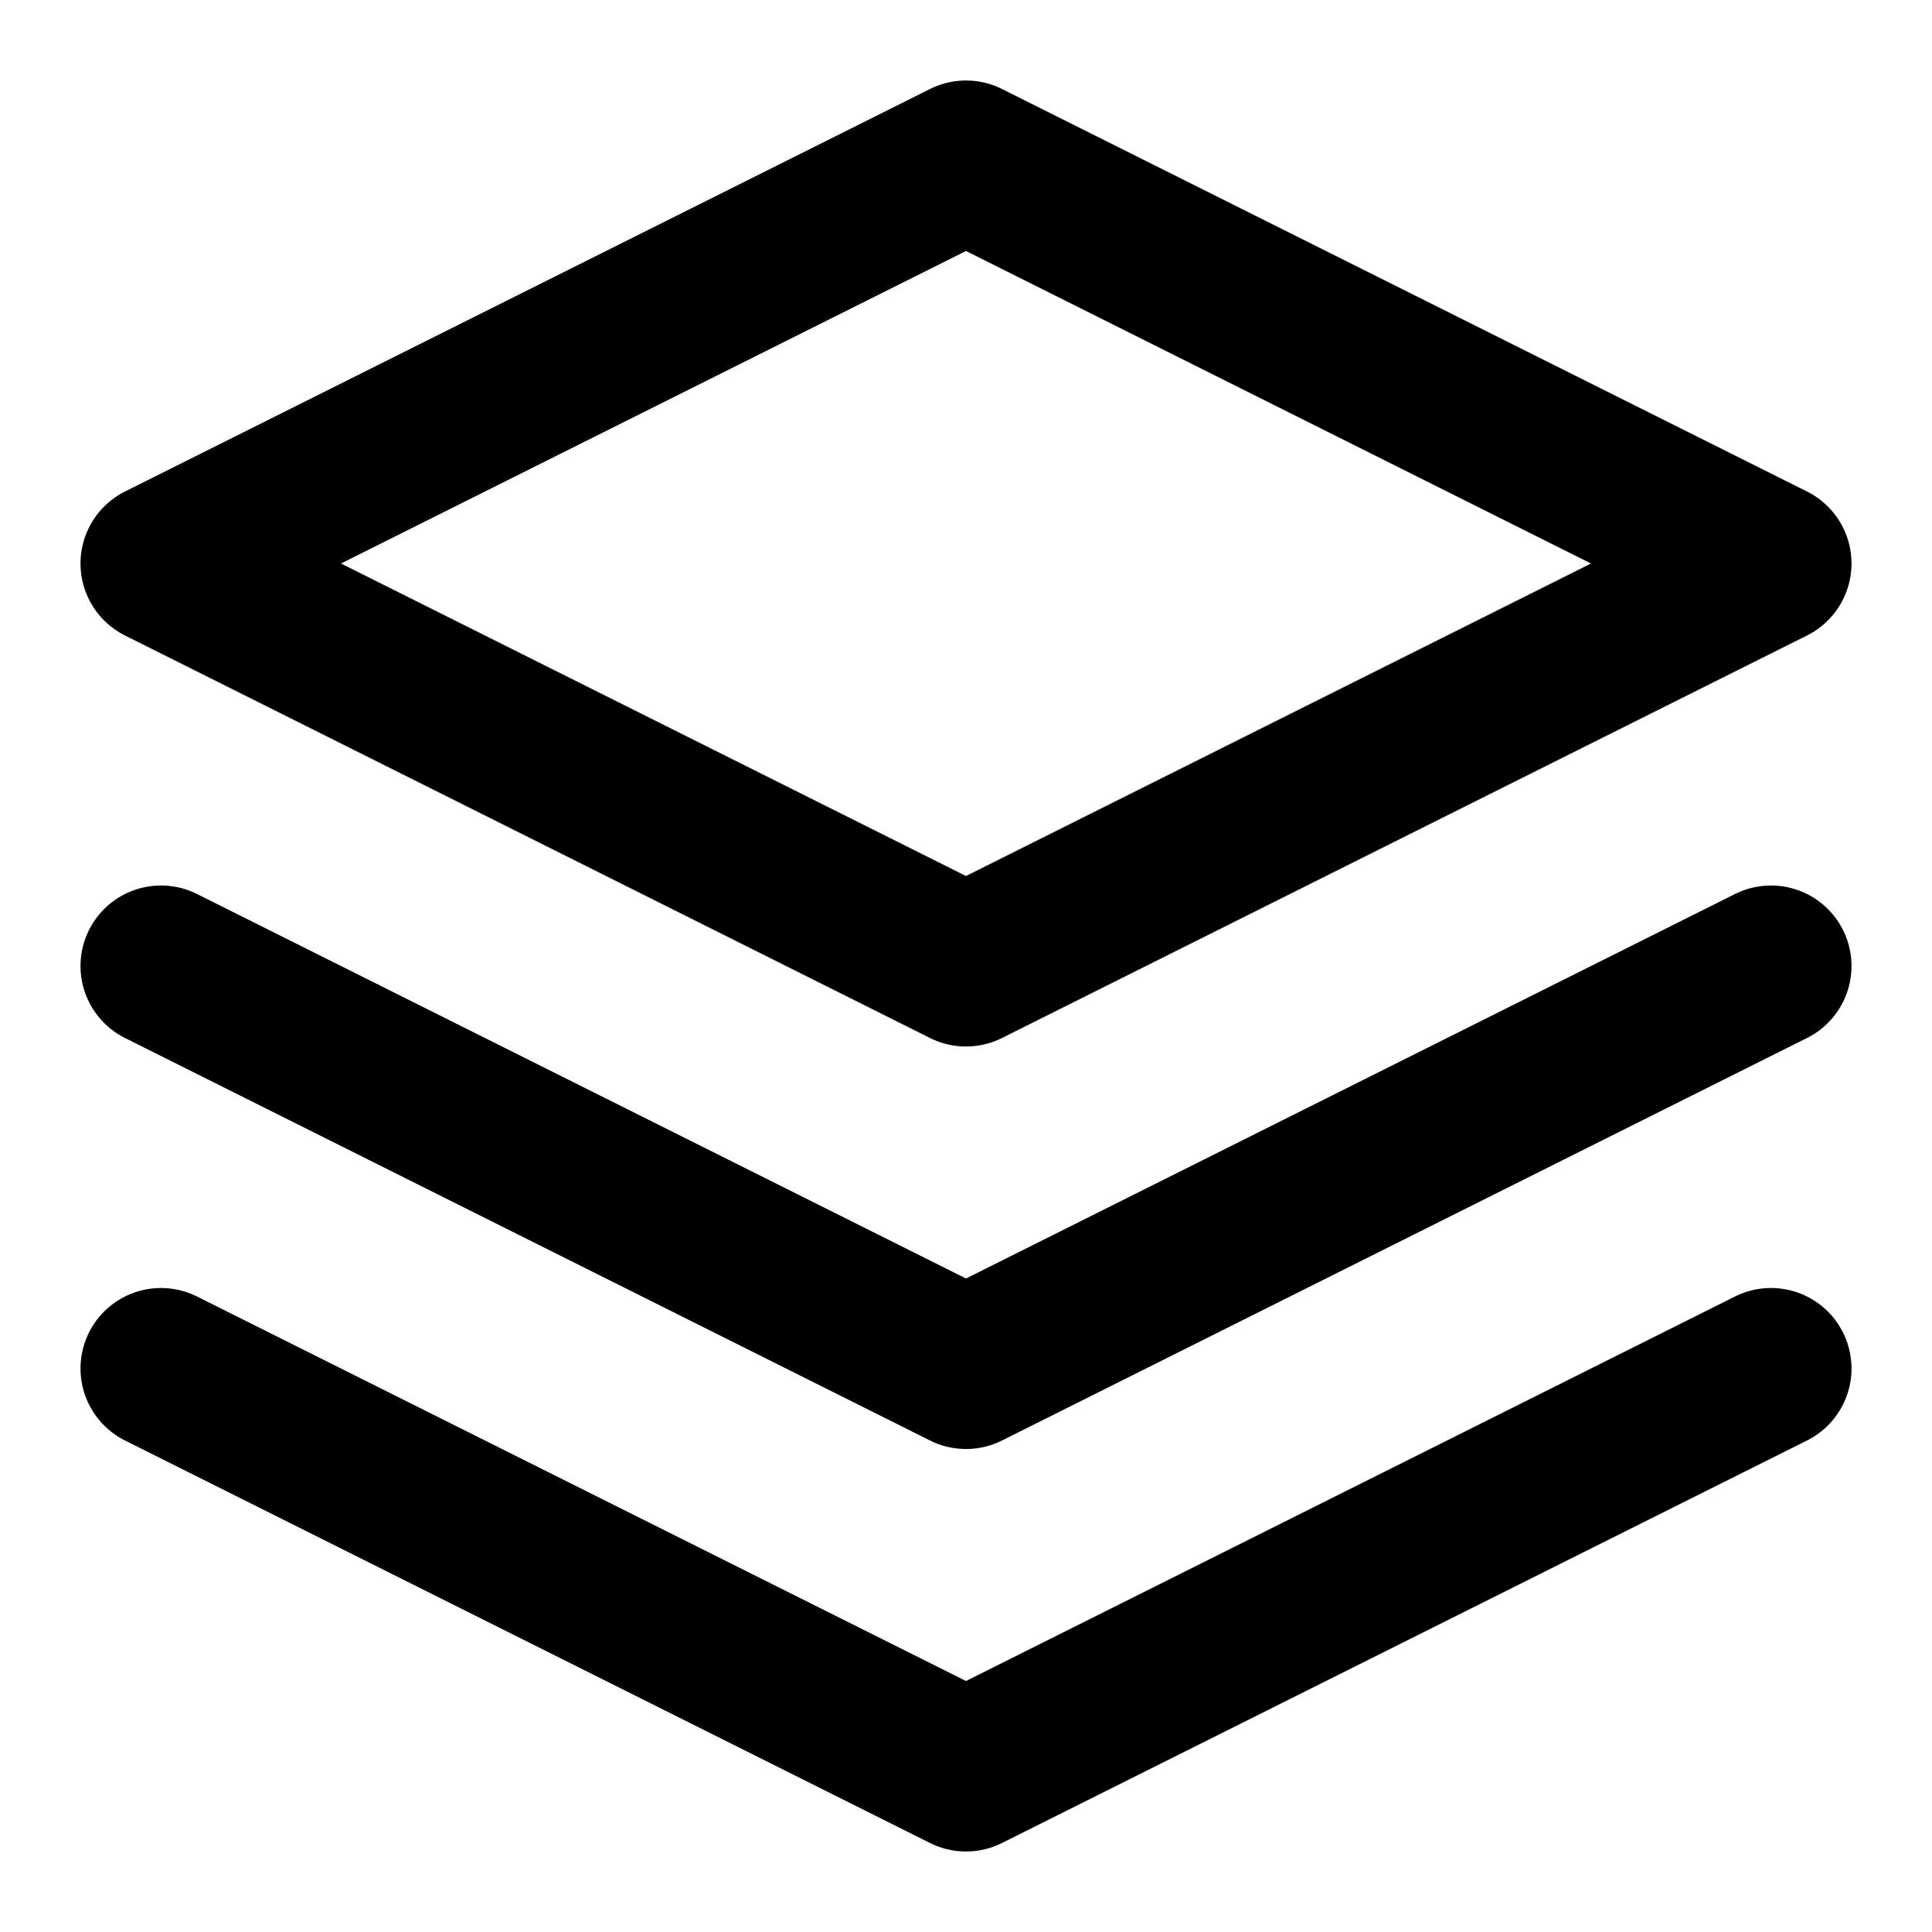
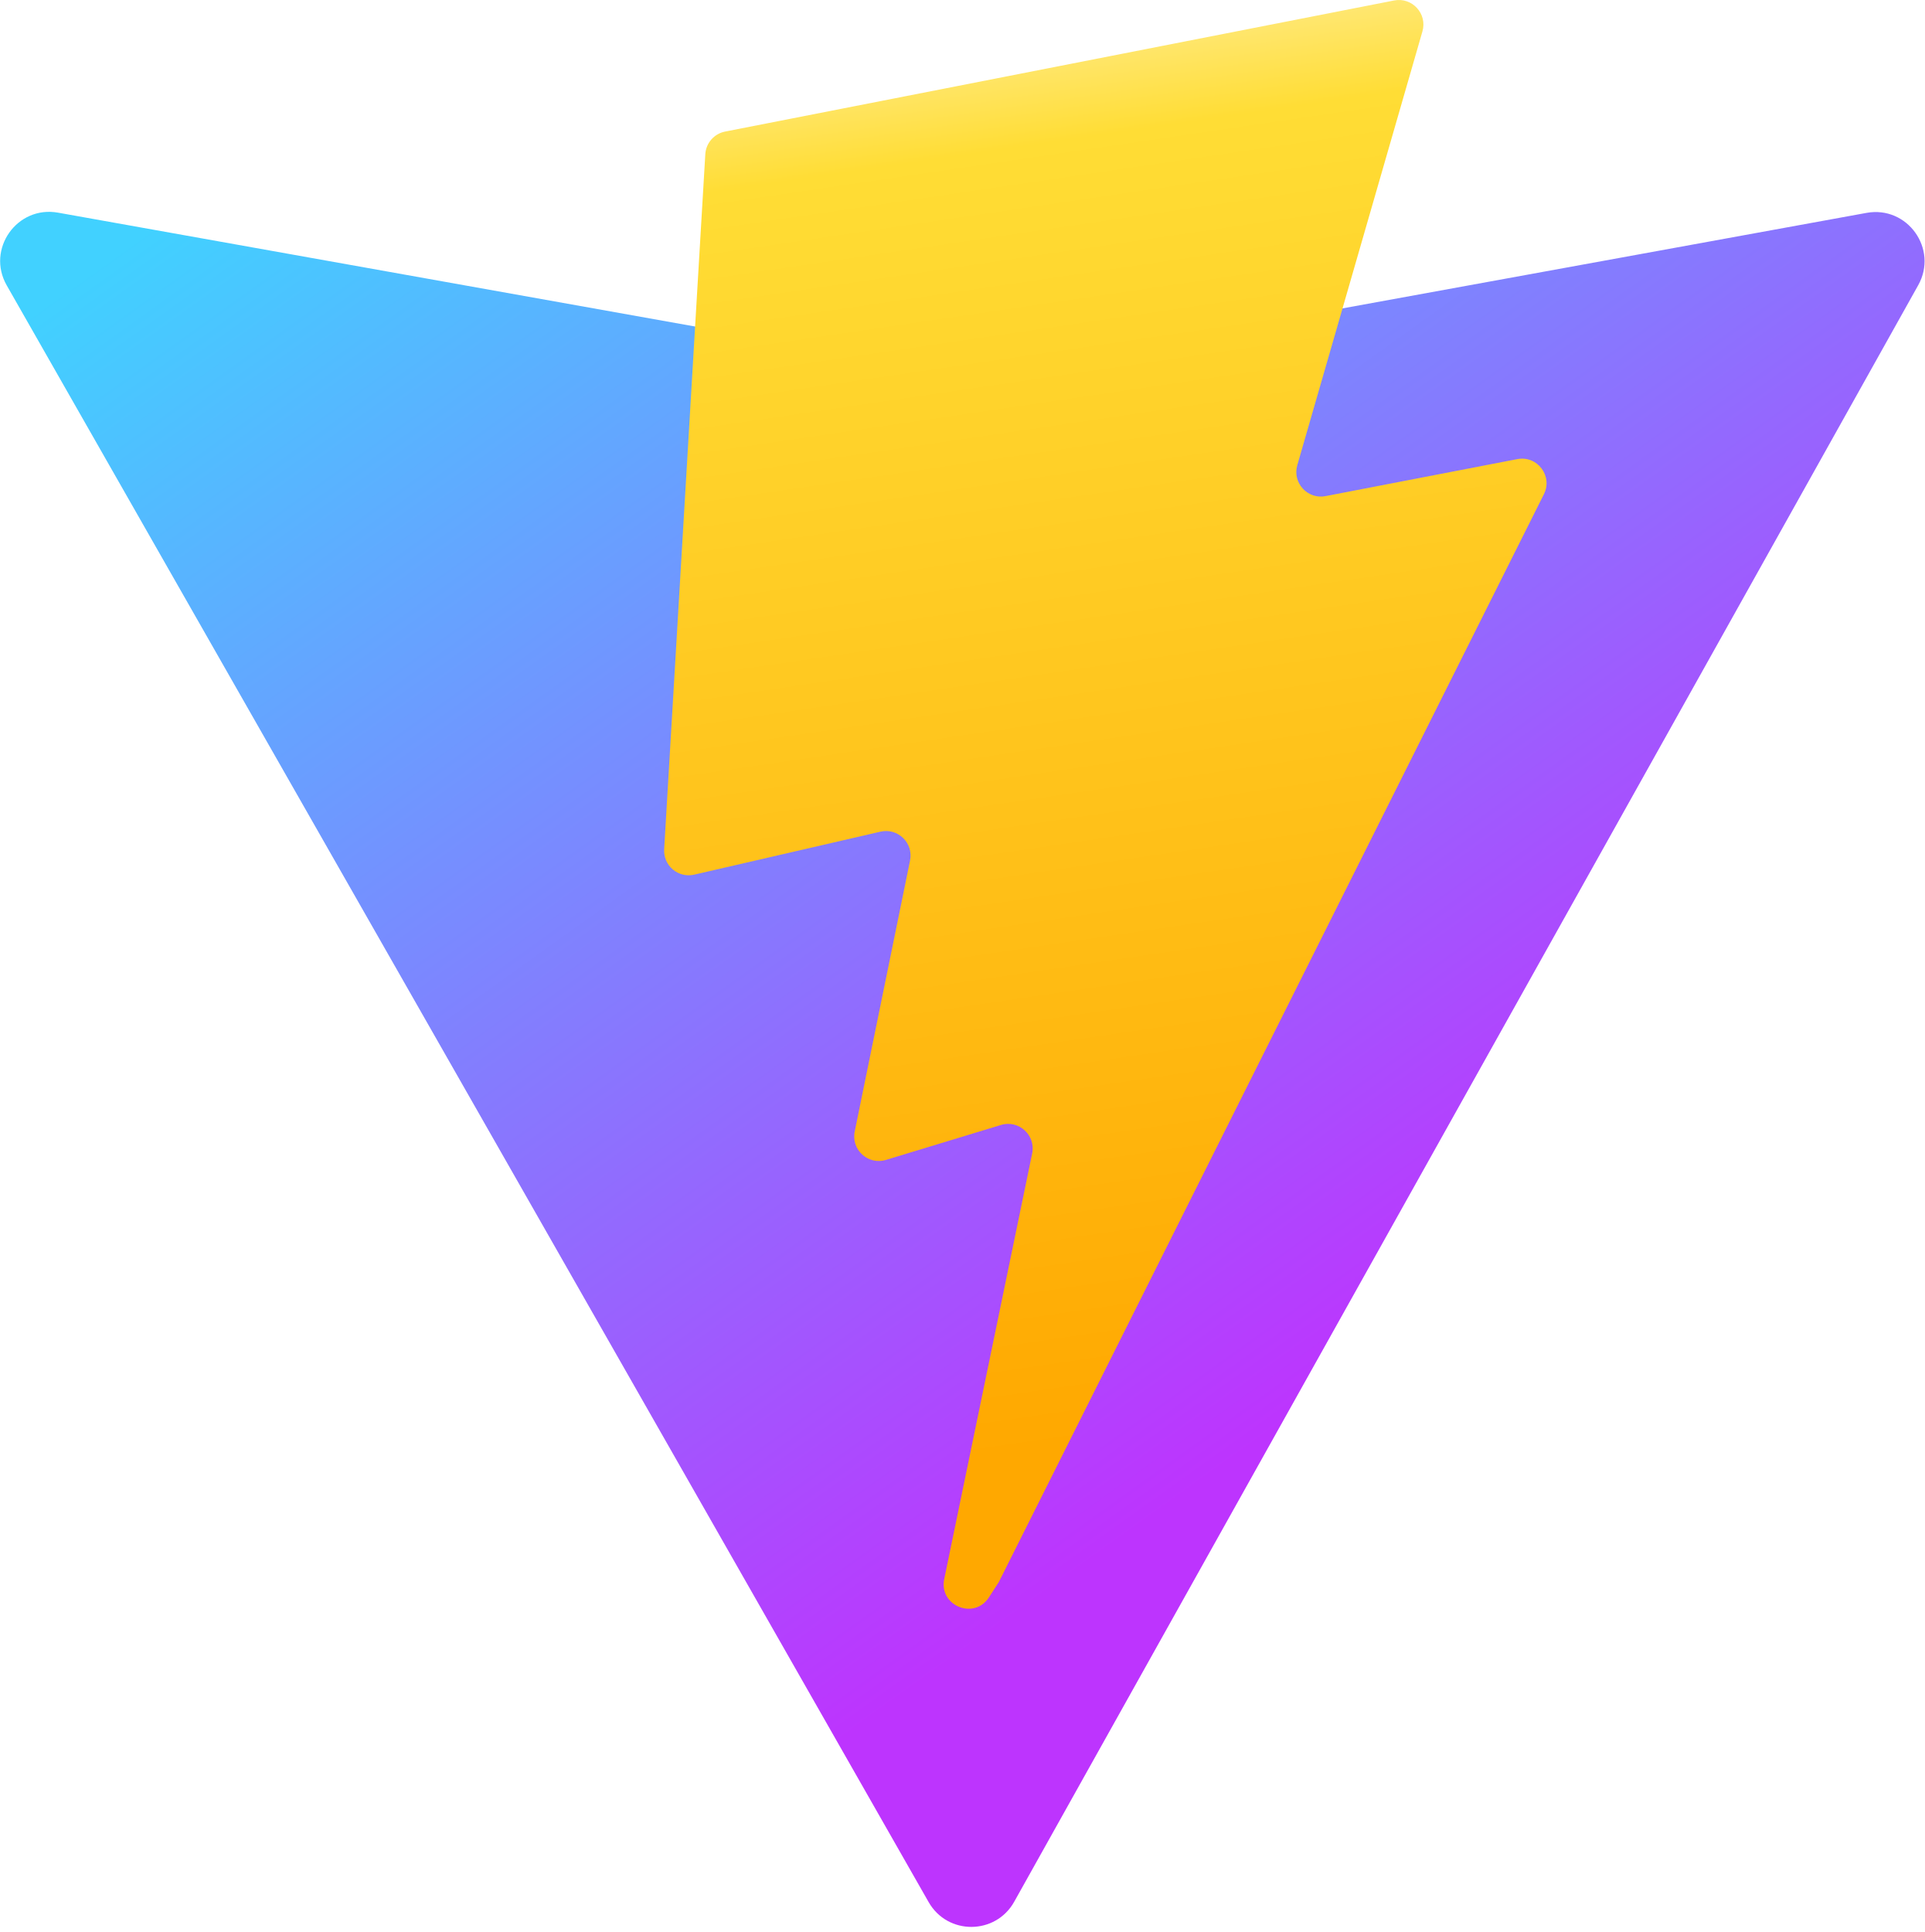
- <svg xmlns="http://www.w3.org/2000/svg" width="32" height="32" viewBox="0 0 24 24" fill="none" stroke="currentColor" stroke-width="2" stroke-linecap="round" stroke-linejoin="round">
-   <path d="M12 2L2 7l10 5 10-5-10-5z" />
-   <path d="M2 17l10 5 10-5" />
-   <path d="M2 12l10 5 10-5" />
+ <svg xmlns="http://www.w3.org/2000/svg" aria-hidden="true" role="img" class="iconify iconify--logos" width="31.88" height="32" preserveAspectRatio="xMidYMid meet" viewBox="0 0 256 257">
+   <defs>
+     <linearGradient id="IconifyId1813088fe1fbc01fb466" x1="-.828%" x2="57.636%" y1="7.652%" y2="78.411%">
+       <stop offset="0%" stop-color="#41D1FF" />
+       <stop offset="100%" stop-color="#BD34FE" />
+     </linearGradient>
+     <linearGradient id="IconifyId1813088fe1fbc01fb467" x1="43.376%" x2="50.316%" y1="2.242%" y2="89.03%">
+       <stop offset="0%" stop-color="#FFEA83" />
+       <stop offset="8.333%" stop-color="#FFDD35" />
+       <stop offset="100%" stop-color="#FFA800" />
+     </linearGradient>
+   </defs>
+   <path fill="url(#IconifyId1813088fe1fbc01fb466)" d="M255.153 37.938L134.897 252.976c-2.483 4.44-8.862 4.466-11.382.048L.875 37.958c-2.746-4.814 1.371-10.646 6.827-9.67l120.385 21.517a6.537 6.537 0 0 0 2.322-.004l117.867-21.483c5.438-.991 9.574 4.796 6.877 9.62Z" />
+   <path fill="url(#IconifyId1813088fe1fbc01fb467)" d="M185.432.063L96.44 17.501a3.268 3.268 0 0 0-2.634 3.014l-5.474 92.456a3.268 3.268 0 0 0 3.997 3.378l24.777-5.718c2.318-.535 4.413 1.507 3.936 3.838l-7.361 36.047c-.495 2.426 1.782 4.5 4.151 3.78l15.304-4.649c2.372-.72 4.652 1.36 4.15 3.788l-11.698 56.621c-.732 3.542 3.979 5.473 5.943 2.437l1.313-2.028l72.516-144.72c1.215-2.423-.88-5.186-3.54-4.672l-25.505 4.922c-2.396.462-4.435-1.77-3.759-4.114l16.646-57.705c.677-2.35-1.37-4.583-3.769-4.113Z" />
</svg>
